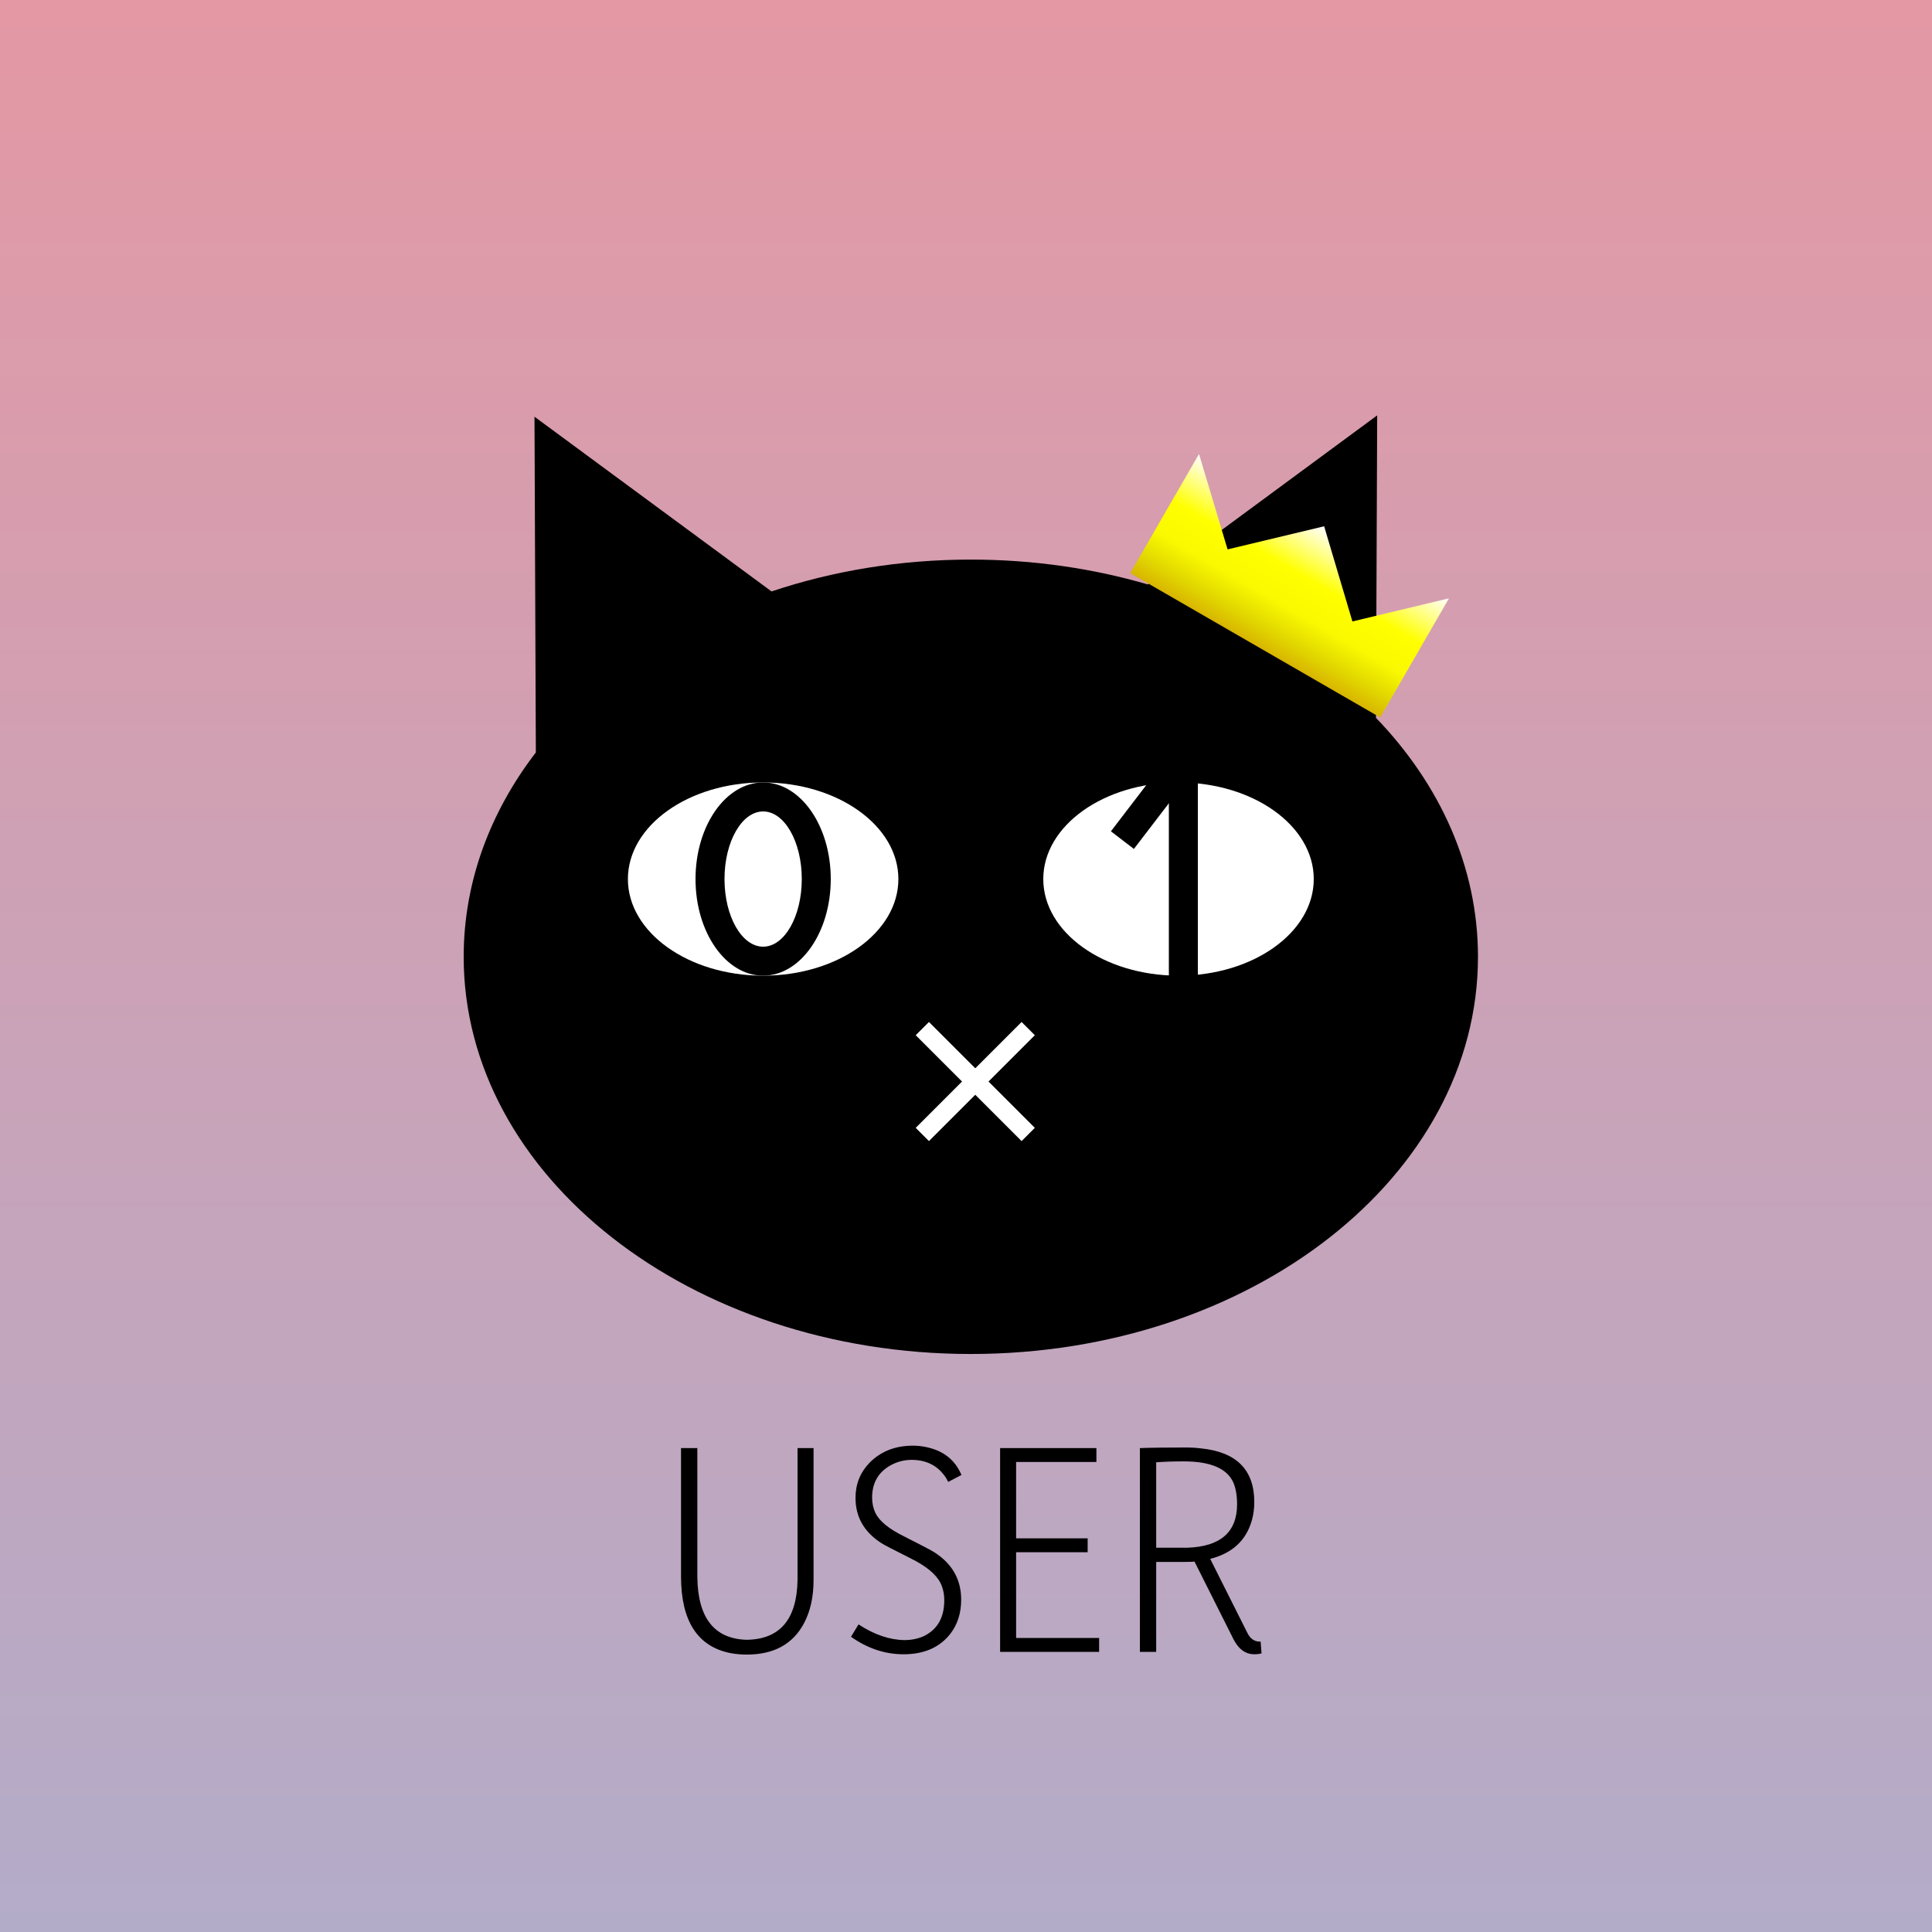
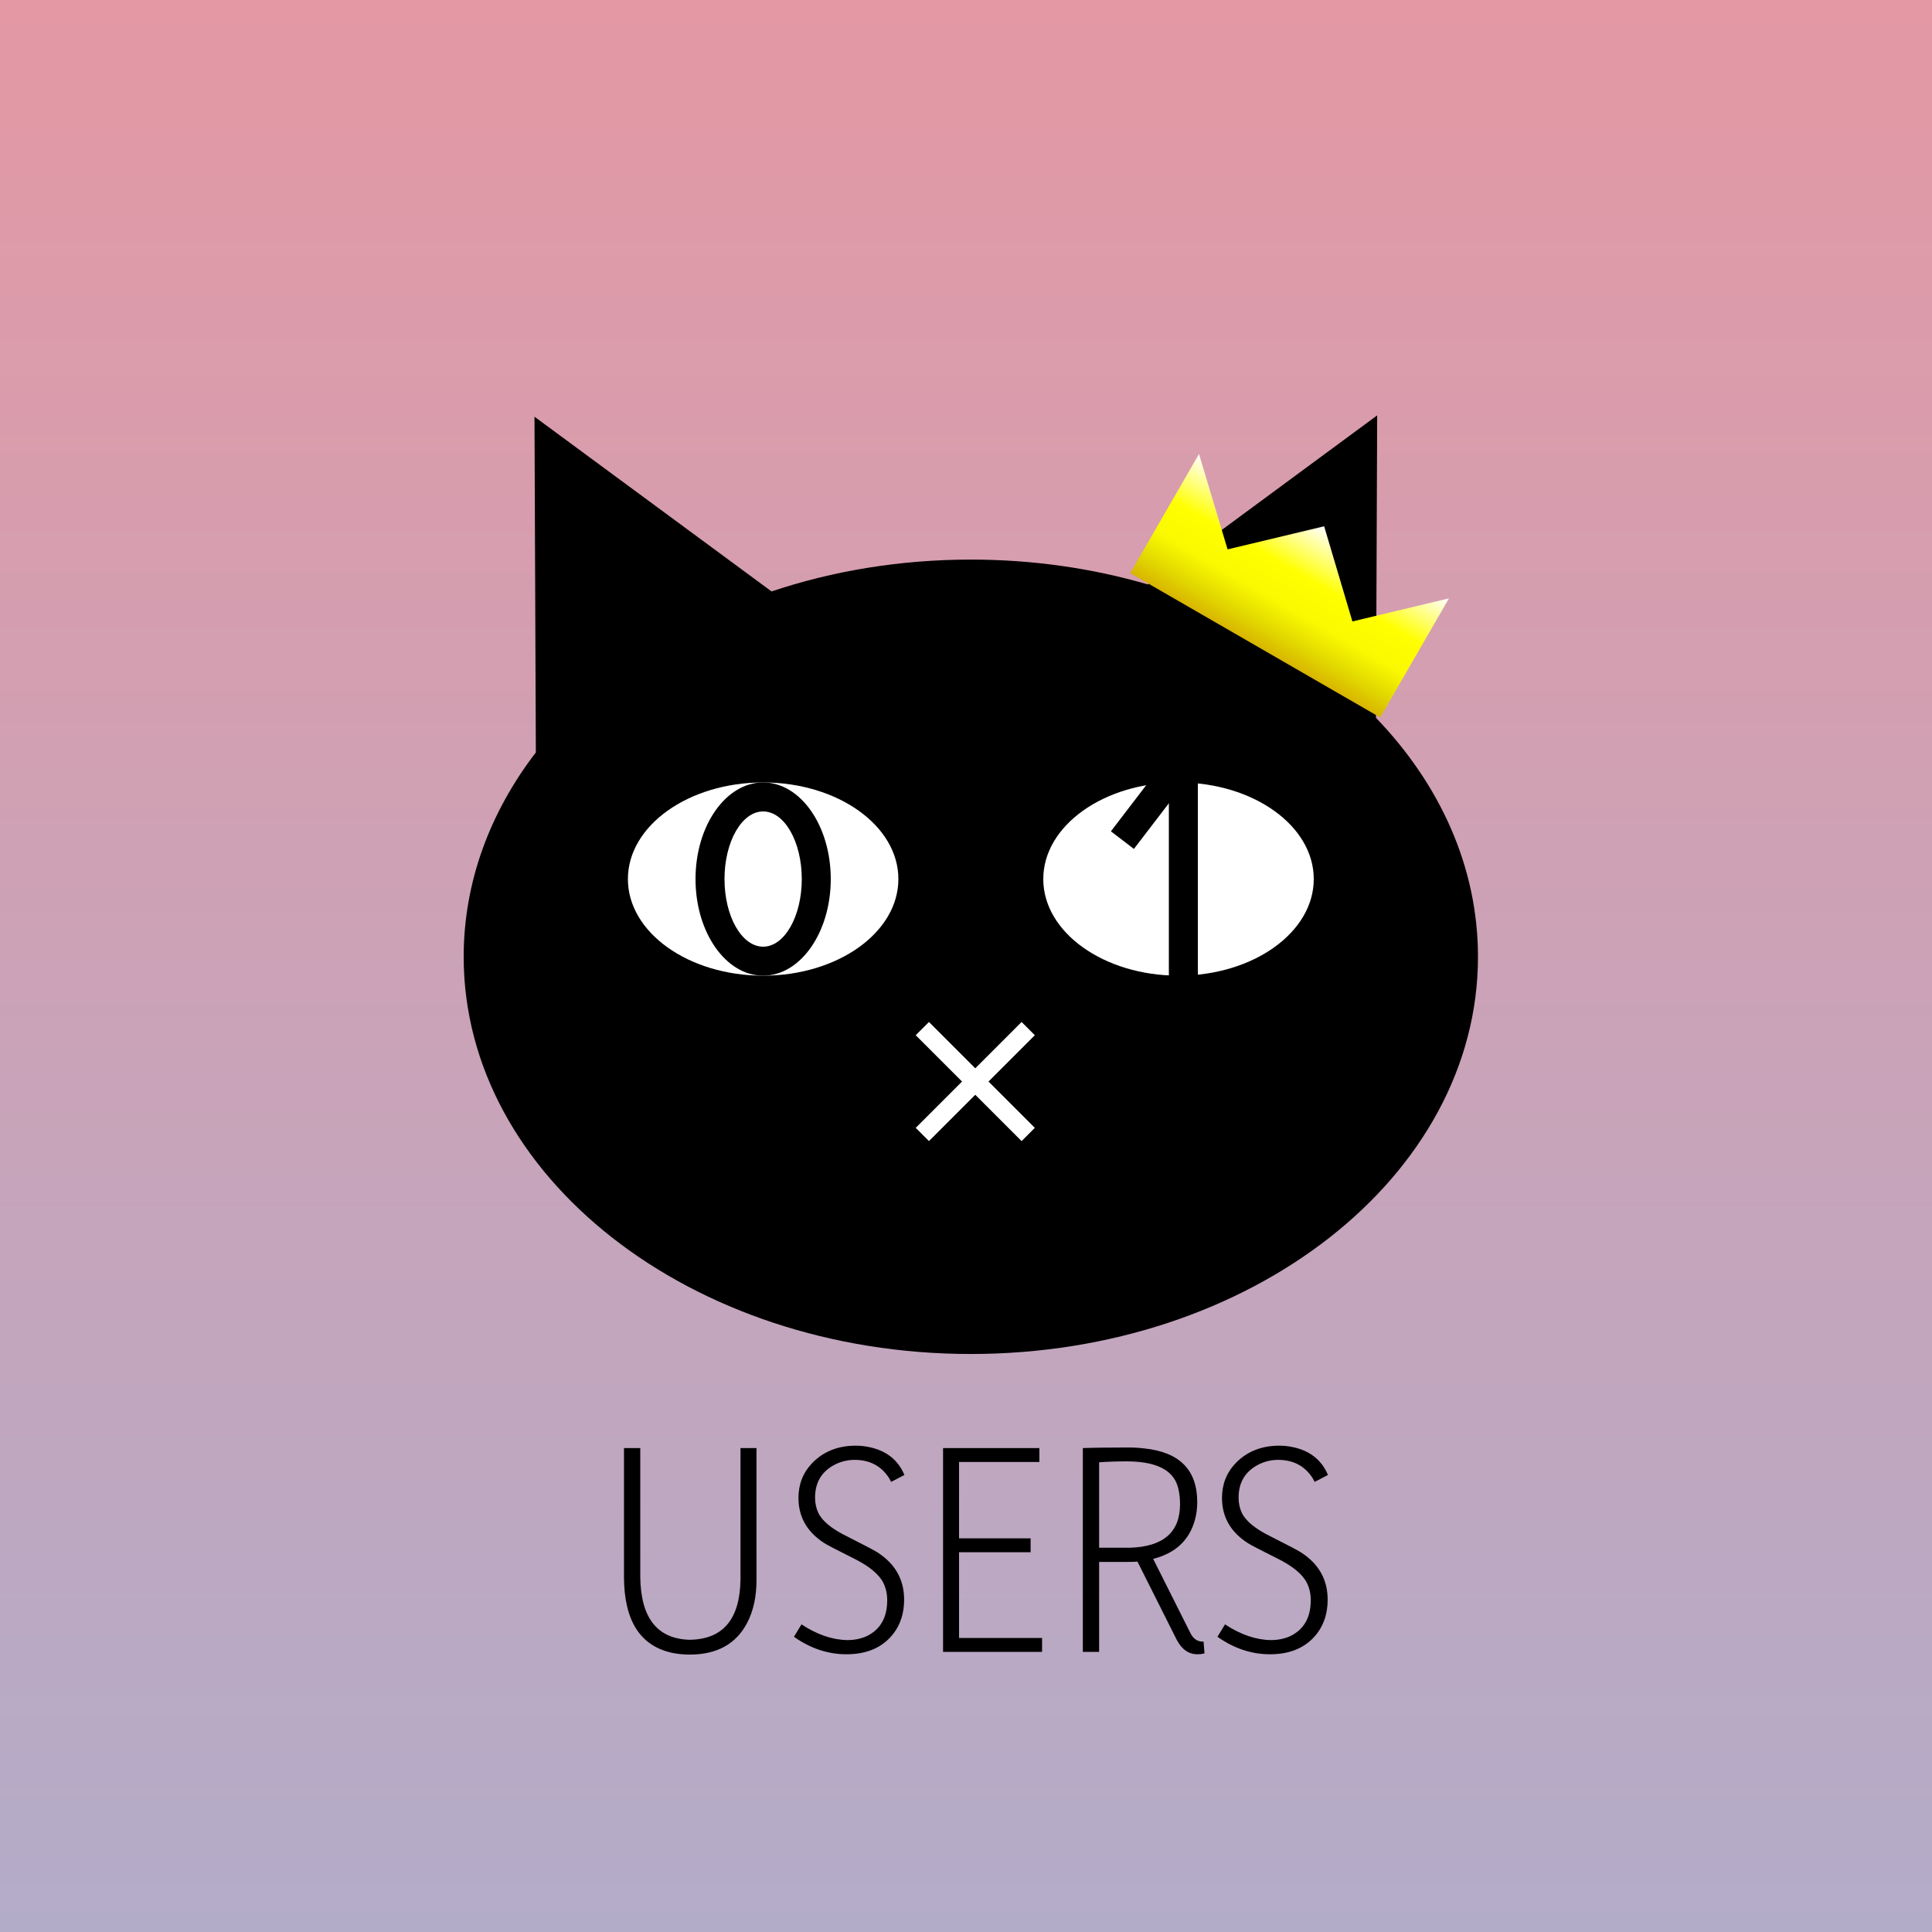
<svg xmlns="http://www.w3.org/2000/svg" width="200" height="200" viewBox="0 0 200 200" fill="none">
  <rect width="200" height="200" fill="url(#paint0_linear_10_4)" />
-   <path d="M84.219 163.562C84.219 165.292 83.896 166.771 83.25 168C82.104 170.188 80.125 171.281 77.312 171.281C76.708 171.281 76.135 171.229 75.594 171.125C72.198 170.438 70.5 167.792 70.5 163.188V149.906H72.188V163.219C72.229 167.469 73.927 169.646 77.281 169.75C80.74 169.708 82.5 167.635 82.562 163.531V149.906H84.219V163.562ZM99.5 165.594C99.5 166.969 99.135 168.135 98.406 169.094C97.302 170.531 95.677 171.25 93.531 171.25C91.615 171.25 89.802 170.646 88.094 169.438L88.875 168.156C90.5 169.219 92.083 169.76 93.625 169.781C94.354 169.781 95.021 169.646 95.625 169.375C97.042 168.688 97.75 167.448 97.75 165.656C97.75 164.99 97.615 164.385 97.344 163.844C96.885 162.948 95.854 162.104 94.25 161.312C92.542 160.458 91.542 159.938 91.25 159.75C89.458 158.604 88.562 157.042 88.562 155.062C88.562 153.646 89.042 152.438 90 151.438C91.167 150.25 92.667 149.656 94.5 149.656C94.938 149.656 95.365 149.698 95.781 149.781C97.615 150.135 98.865 151.104 99.531 152.688L98.156 153.406C98.094 153.281 98.021 153.146 97.938 153C97.125 151.75 95.938 151.125 94.375 151.125C93.646 151.125 92.958 151.292 92.312 151.625C90.958 152.333 90.281 153.469 90.281 155.031C90.281 155.615 90.396 156.146 90.625 156.625C91.042 157.479 92.042 158.292 93.625 159.062C95.396 159.958 96.427 160.5 96.719 160.688C98.573 161.875 99.5 163.51 99.5 165.594ZM113.781 169.562V171H103.531V149.906H113.5V151.344H105.188V159.25H112.594V160.688H105.188V169.562H113.781ZM119.688 171H118V149.906C119.021 149.865 120.594 149.844 122.719 149.844C123.302 149.844 123.844 149.875 124.344 149.938C128.01 150.312 129.844 152.167 129.844 155.5C129.844 156.167 129.76 156.792 129.594 157.375C129.01 159.458 127.573 160.792 125.281 161.375L129.125 169.031C129.396 169.594 129.792 169.896 130.312 169.938H130.5L130.594 171.156C130.385 171.219 130.115 171.25 129.781 171.25C128.927 171.229 128.24 170.729 127.719 169.75L123.656 161.656C123.469 161.677 123.156 161.688 122.719 161.688H119.688V171ZM122.531 151.281C121.552 151.281 120.604 151.312 119.688 151.375V160.219H122.5C122.625 160.219 122.771 160.219 122.938 160.219C126.354 160.094 128.062 158.594 128.062 155.719C128.062 154.844 127.938 154.104 127.688 153.5C127.042 152.021 125.323 151.281 122.531 151.281Z" fill="black" />
+   <path d="M78.312 163.562C78.312 165.292 77.99 166.771 77.344 168C76.198 170.188 74.219 171.281 71.406 171.281C70.802 171.281 70.229 171.229 69.688 171.125C66.292 170.438 64.594 167.792 64.594 163.188V149.906H66.281V163.219C66.323 167.469 68.021 169.646 71.375 169.75C74.833 169.708 76.594 167.635 76.656 163.531V149.906H78.312V163.562ZM93.594 165.594C93.594 166.969 93.229 168.135 92.5 169.094C91.396 170.531 89.771 171.25 87.625 171.25C85.708 171.25 83.896 170.646 82.188 169.438L82.969 168.156C84.594 169.219 86.177 169.76 87.719 169.781C88.448 169.781 89.115 169.646 89.719 169.375C91.135 168.688 91.844 167.448 91.844 165.656C91.844 164.99 91.708 164.385 91.438 163.844C90.979 162.948 89.948 162.104 88.344 161.312C86.635 160.458 85.635 159.938 85.344 159.75C83.552 158.604 82.656 157.042 82.656 155.062C82.656 153.646 83.135 152.438 84.094 151.438C85.26 150.25 86.76 149.656 88.594 149.656C89.031 149.656 89.458 149.698 89.875 149.781C91.708 150.135 92.958 151.104 93.625 152.688L92.25 153.406C92.188 153.281 92.115 153.146 92.031 153C91.219 151.75 90.031 151.125 88.469 151.125C87.74 151.125 87.052 151.292 86.406 151.625C85.052 152.333 84.375 153.469 84.375 155.031C84.375 155.615 84.49 156.146 84.719 156.625C85.135 157.479 86.135 158.292 87.719 159.062C89.49 159.958 90.521 160.5 90.812 160.688C92.667 161.875 93.594 163.51 93.594 165.594ZM107.875 169.562V171H97.625V149.906H107.594V151.344H99.281V159.25H106.688V160.688H99.281V169.562H107.875ZM113.781 171H112.094V149.906C113.115 149.865 114.688 149.844 116.812 149.844C117.396 149.844 117.938 149.875 118.438 149.938C122.104 150.312 123.938 152.167 123.938 155.5C123.938 156.167 123.854 156.792 123.688 157.375C123.104 159.458 121.667 160.792 119.375 161.375L123.219 169.031C123.49 169.594 123.885 169.896 124.406 169.938H124.594L124.688 171.156C124.479 171.219 124.208 171.25 123.875 171.25C123.021 171.229 122.333 170.729 121.812 169.75L117.75 161.656C117.562 161.677 117.25 161.688 116.812 161.688H113.781V171ZM116.625 151.281C115.646 151.281 114.698 151.312 113.781 151.375V160.219H116.594C116.719 160.219 116.865 160.219 117.031 160.219C120.448 160.094 122.156 158.594 122.156 155.719C122.156 154.844 122.031 154.104 121.781 153.5C121.135 152.021 119.417 151.281 116.625 151.281ZM137.438 165.594C137.438 166.969 137.073 168.135 136.344 169.094C135.24 170.531 133.615 171.25 131.469 171.25C129.552 171.25 127.74 170.646 126.031 169.438L126.812 168.156C128.438 169.219 130.021 169.76 131.562 169.781C132.292 169.781 132.958 169.646 133.562 169.375C134.979 168.688 135.688 167.448 135.688 165.656C135.688 164.99 135.552 164.385 135.281 163.844C134.823 162.948 133.792 162.104 132.188 161.312C130.479 160.458 129.479 159.938 129.188 159.75C127.396 158.604 126.5 157.042 126.5 155.062C126.5 153.646 126.979 152.438 127.938 151.438C129.104 150.25 130.604 149.656 132.438 149.656C132.875 149.656 133.302 149.698 133.719 149.781C135.552 150.135 136.802 151.104 137.469 152.688L136.094 153.406C136.031 153.281 135.958 153.146 135.875 153C135.062 151.75 133.875 151.125 132.312 151.125C131.583 151.125 130.896 151.292 130.25 151.625C128.896 152.333 128.219 153.469 128.219 155.031C128.219 155.615 128.333 156.146 128.562 156.625C128.979 157.479 129.979 158.292 131.562 159.062C133.333 159.958 134.365 160.5 134.656 160.688C136.51 161.875 137.438 163.51 137.438 165.594Z" fill="black" />
  <path fill-rule="evenodd" clip-rule="evenodd" d="M142.439 74.308L142.565 43L118.821 60.501C113.117 58.837 106.944 57.928 100.5 57.928C93.177 57.928 86.203 59.102 79.871 61.224L55.33 43.138L55.471 77.892C50.728 84.073 48 91.31 48 99.046C48 121.756 71.505 140.165 100.5 140.165C129.495 140.165 153 121.756 153 99.046C153 89.76 149.069 81.192 142.439 74.308Z" fill="black" />
  <ellipse cx="79" cy="91" rx="14" ry="10" fill="white" />
  <ellipse cx="122" cy="91" rx="14" ry="10" fill="white" />
  <ellipse cx="79" cy="91" rx="7" ry="10" fill="black" />
  <ellipse cx="79" cy="91" rx="4" ry="7" fill="white" />
  <rect x="121" y="80" width="3" height="24" fill="black" />
  <rect x="94.795" y="107.165" width="1.938" height="15.5" transform="rotate(-45 94.7951 107.165)" fill="white" />
  <rect x="96.165" y="118.125" width="1.938" height="15.5" transform="rotate(-135 96.1651 118.125)" fill="white" />
  <rect x="129.588" y="67" width="3" height="24" transform="rotate(37.4327 129.588 67)" fill="black" />
  <path d="M137.075 54.48L140.001 64.332L149.997 61.94L142.877 74.272L117 59.332L124.12 47L127.079 56.872L137.075 54.48Z" fill="url(#paint1_linear_10_4)" />
  <defs>
    <linearGradient id="paint0_linear_10_4" x1="100" y1="0" x2="100" y2="200" gradientUnits="userSpaceOnUse">
      <stop stop-color="#E498A4" />
      <stop offset="1" stop-color="#B3ACC9" />
    </linearGradient>
    <linearGradient id="paint1_linear_10_4" x1="137.058" y1="54.47" x2="129.938" y2="66.802" gradientUnits="userSpaceOnUse">
      <stop stop-color="white" />
      <stop offset="0.39" stop-color="#FFFF00" />
      <stop offset="0.645" stop-color="#FAF900" />
      <stop offset="0.84" stop-color="#E2D900" />
      <stop offset="1" stop-color="#D8B500" />
    </linearGradient>
  </defs>
</svg>
